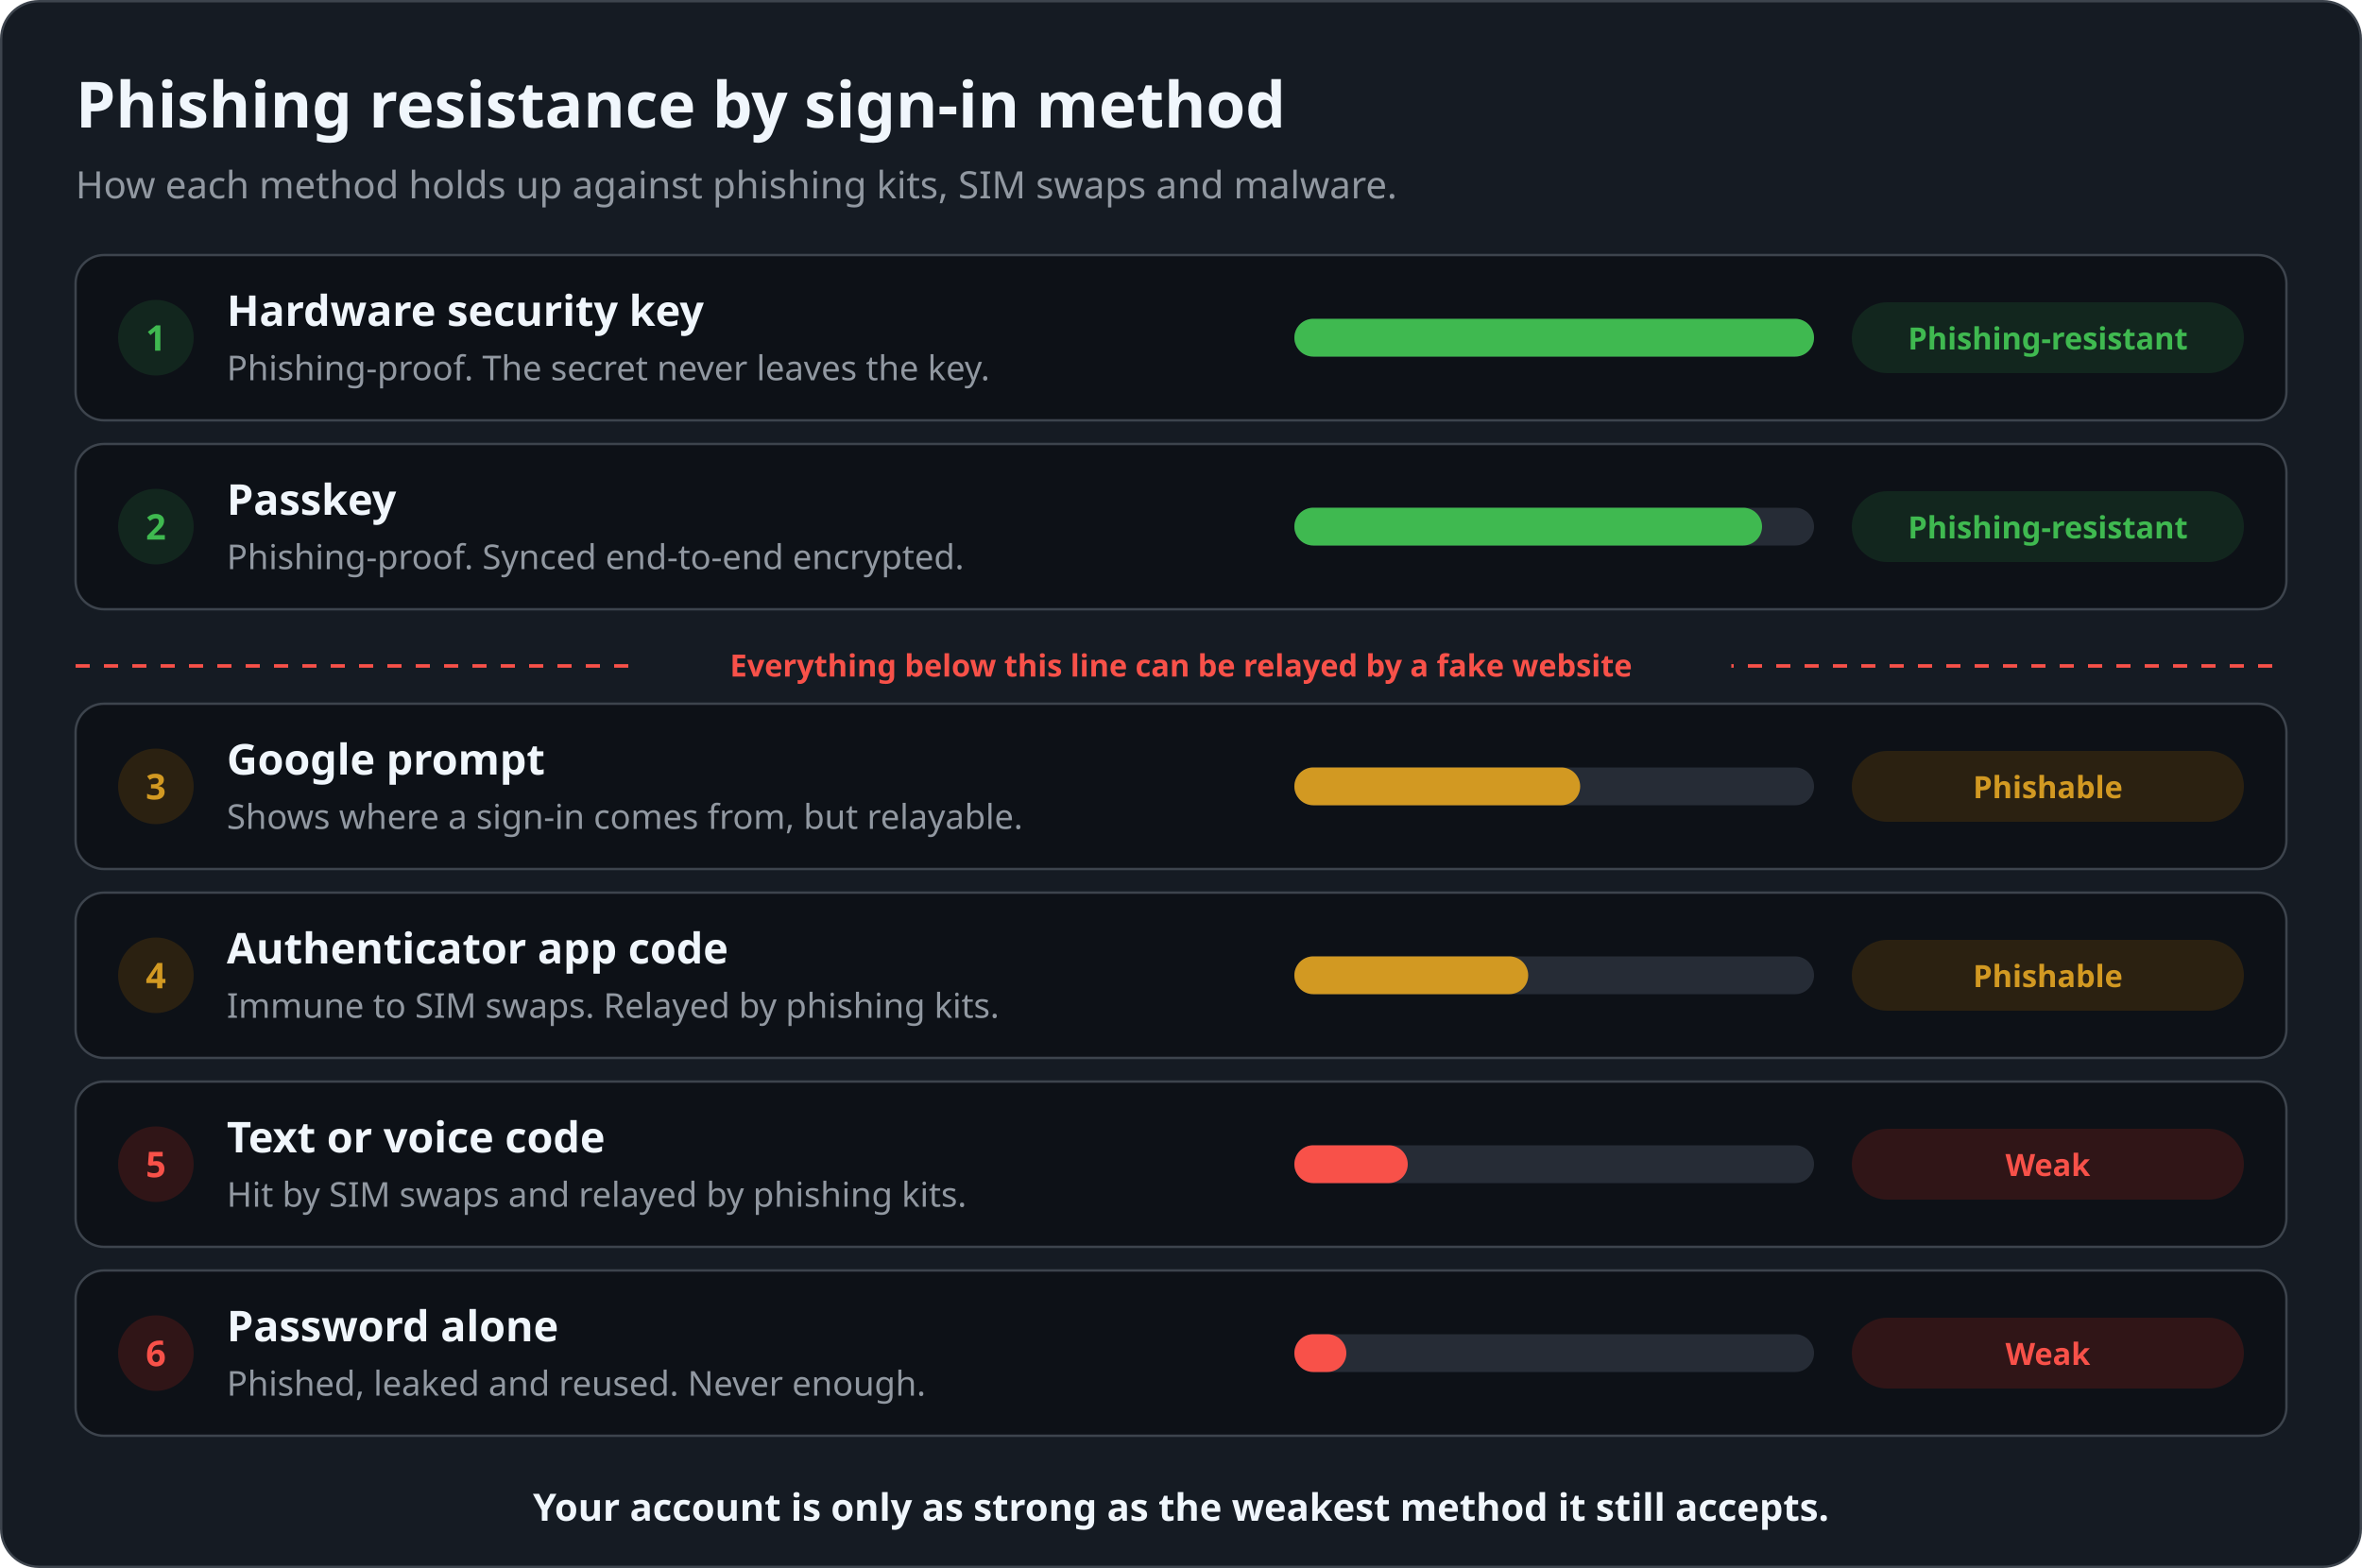
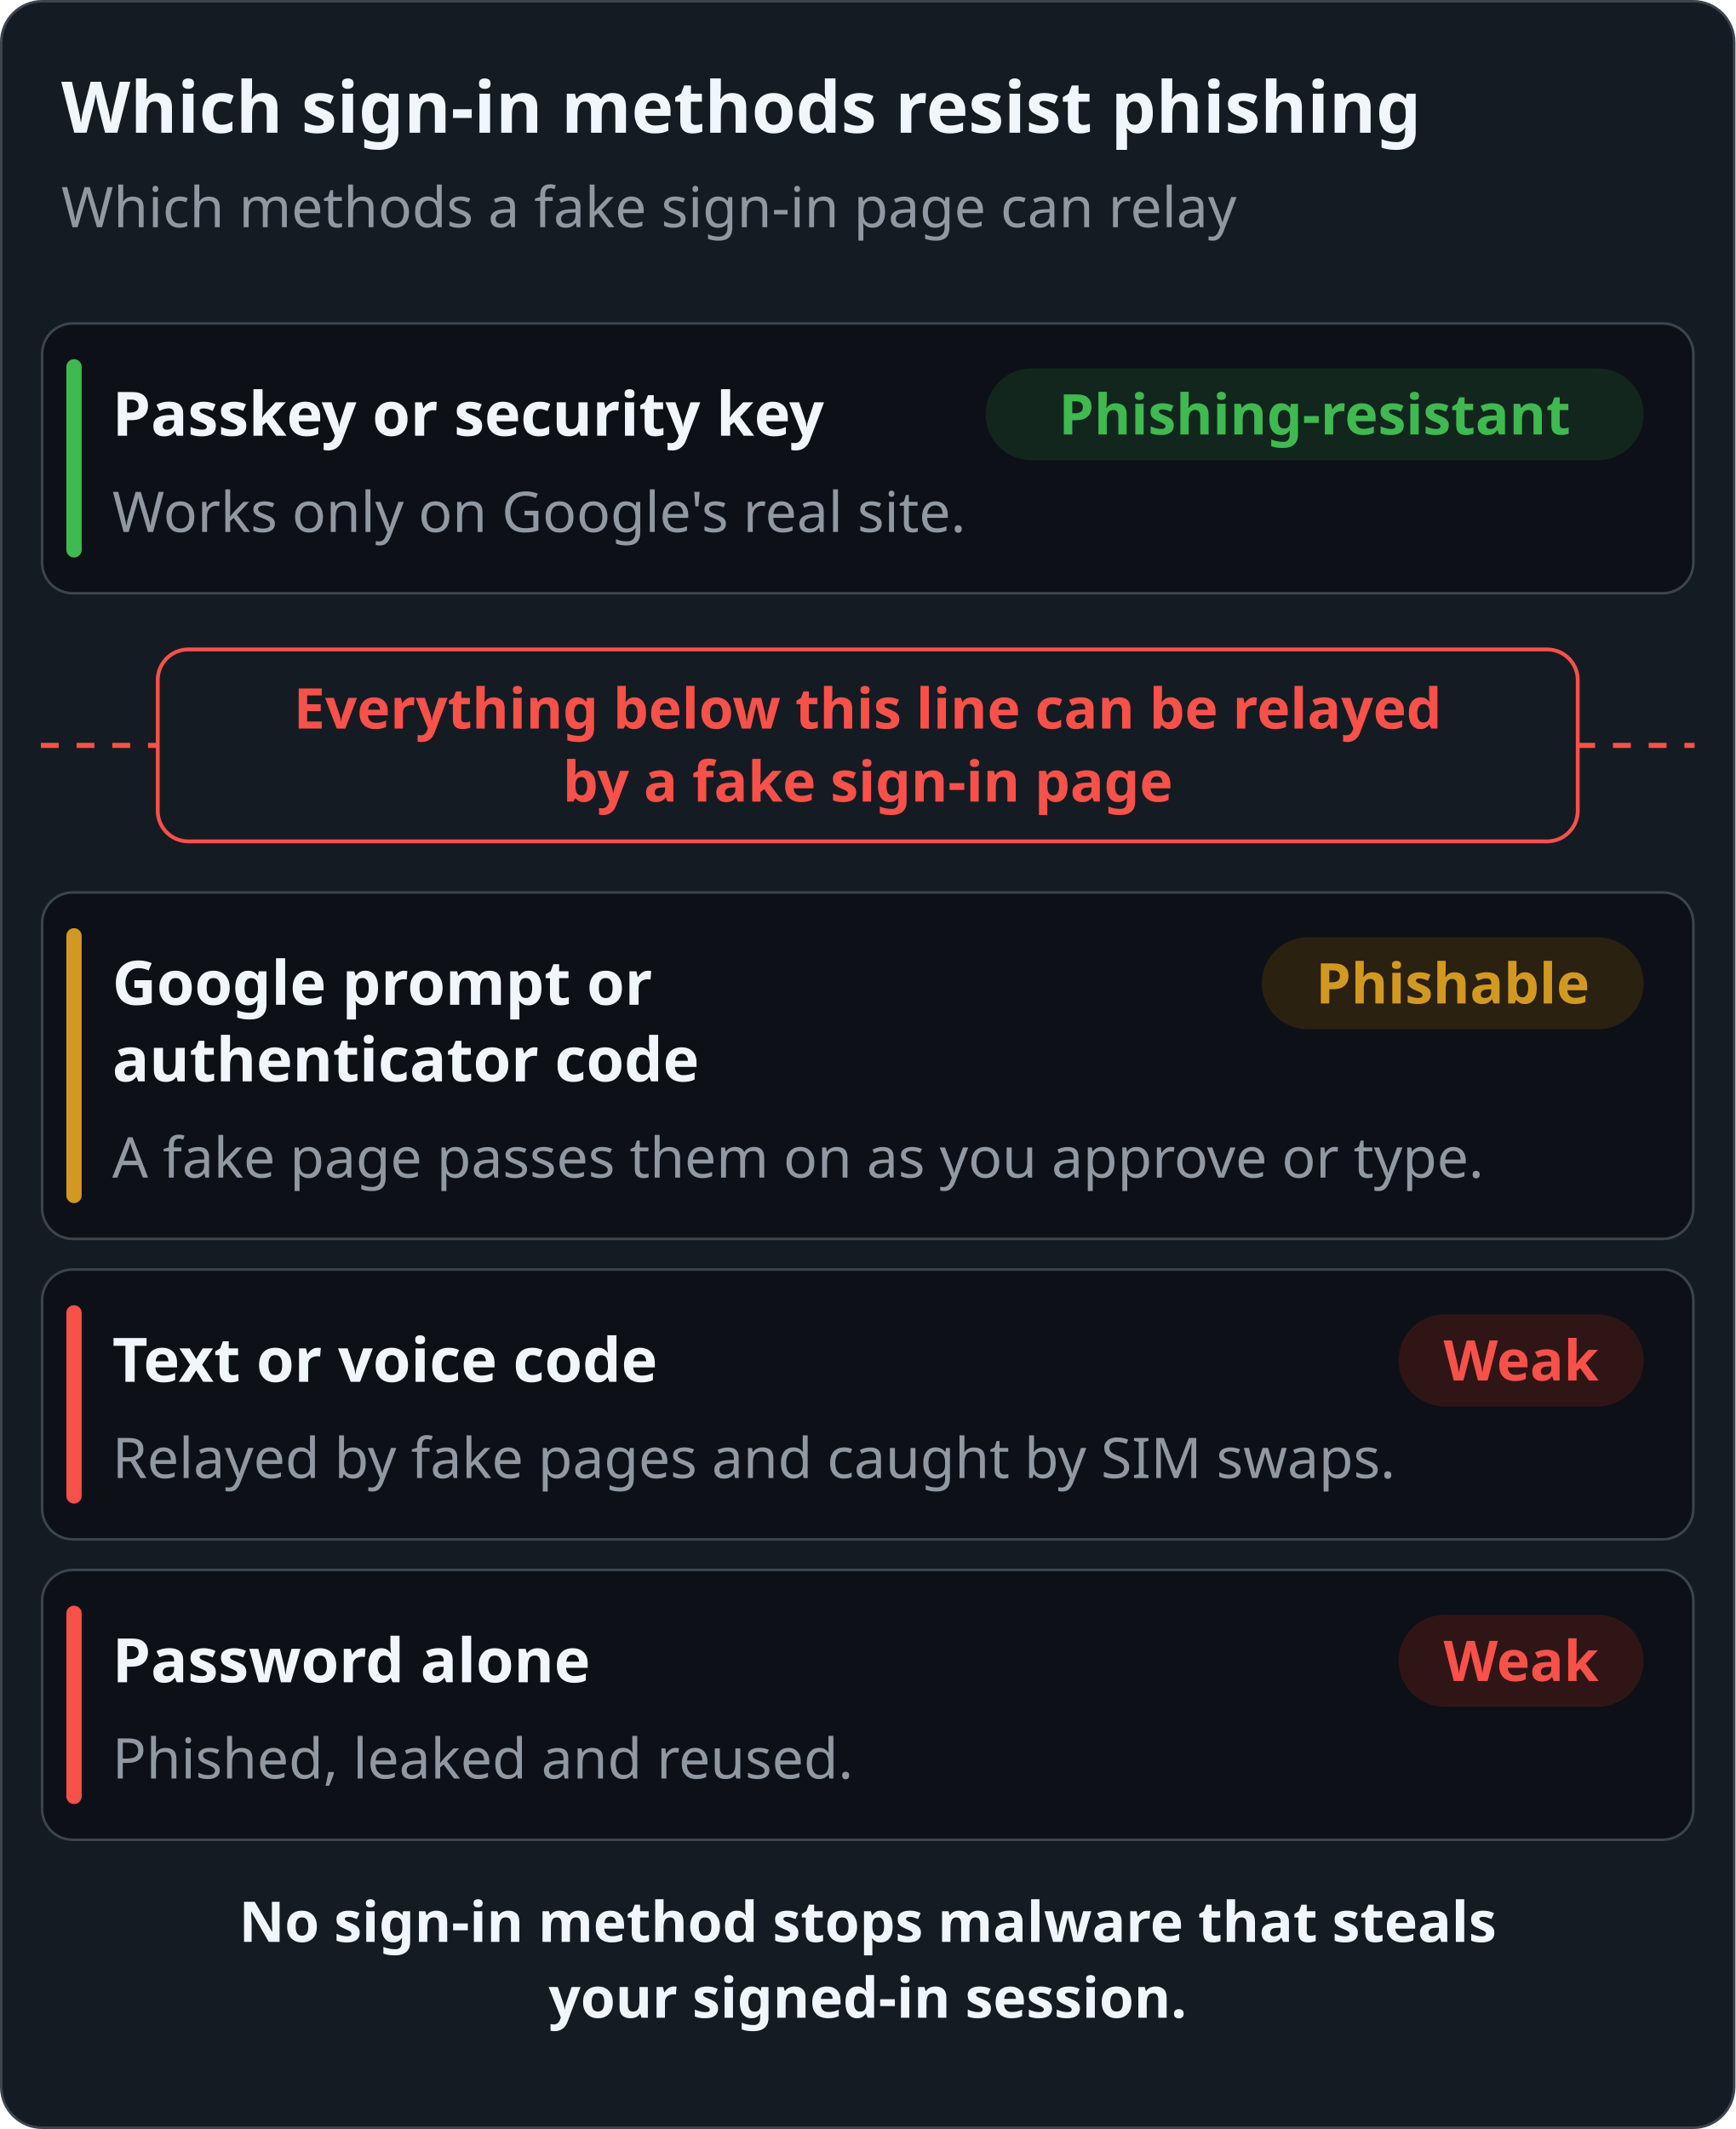
- <svg xmlns="http://www.w3.org/2000/svg" width="1000" height="664" viewBox="0 0 1000 664" role="img" aria-labelledby="t d">
+ <svg xmlns="http://www.w3.org/2000/svg" width="680" height="834" viewBox="0 0 680 834" role="img" aria-labelledby="t d">
  <style>text { font-family: -apple-system, BlinkMacSystemFont, 'Segoe UI', 'Noto Sans', Helvetica, Arial, sans-serif; }</style>
-   <rect x="0.5" y="0.5" width="999" height="663" rx="16" fill="#151b23" stroke="#3d444d" />
-   <text x="32" y="54" font-size="27" font-weight="700" fill="#f0f6fc" text-anchor="start">Phishing resistance by sign-in method</text>
-   <text x="32" y="84" font-size="16" font-weight="400" fill="#9198a1" text-anchor="start">How each method holds up against phishing kits, SIM swaps and malware.</text>
-   <rect x="32" y="108" width="936" height="70" rx="12" fill="#0d1117" stroke="#3d444d" />
-   <circle cx="66" cy="143.0" r="16" fill="#12261e" />
-   <text x="66" y="148.5" font-size="15" font-weight="700" fill="#3fb950" text-anchor="middle">1</text>
-   <text x="96" y="138" font-size="18" font-weight="700" fill="#f0f6fc" text-anchor="start">Hardware security key</text>
-   <text x="96" y="161" font-size="14.5" font-weight="400" fill="#9198a1" text-anchor="start">Phishing-proof. The secret never leaves the key.</text>
-   <rect x="548" y="135" width="220" height="16" rx="8" fill="#262c36" />
-   <rect x="548" y="135" width="220" height="16" rx="8" fill="#3fb950" />
-   <rect x="784" y="128" width="166" height="30" rx="15" fill="#12261e" />
-   <text x="867.0" y="148" font-size="13" font-weight="700" fill="#3fb950" text-anchor="middle">Phishing-resistant</text>
-   <rect x="32" y="188" width="936" height="70" rx="12" fill="#0d1117" stroke="#3d444d" />
-   <circle cx="66" cy="223.0" r="16" fill="#12261e" />
-   <text x="66" y="228.5" font-size="15" font-weight="700" fill="#3fb950" text-anchor="middle">2</text>
-   <text x="96" y="218" font-size="18" font-weight="700" fill="#f0f6fc" text-anchor="start">Passkey</text>
-   <text x="96" y="241" font-size="14.5" font-weight="400" fill="#9198a1" text-anchor="start">Phishing-proof. Synced end-to-end encrypted.</text>
-   <rect x="548" y="215" width="220" height="16" rx="8" fill="#262c36" />
-   <rect x="548" y="215" width="198" height="16" rx="8" fill="#3fb950" />
-   <rect x="784" y="208" width="166" height="30" rx="15" fill="#12261e" />
-   <text x="867.0" y="228" font-size="13" font-weight="700" fill="#3fb950" text-anchor="middle">Phishing-resistant</text>
-   <line x1="32" y1="282" x2="968" y2="282" stroke="#f85149" stroke-width="1.5" stroke-dasharray="6 6" />
-   <rect x="267.0" y="269" width="466" height="26" rx="13" fill="#151b23" />
-   <text x="500" y="286.5" font-size="13" font-weight="700" fill="#f85149" text-anchor="middle">Everything below this line can be relayed by a fake website</text>
-   <rect x="32" y="298" width="936" height="70" rx="12" fill="#0d1117" stroke="#3d444d" />
-   <circle cx="66" cy="333.0" r="16" fill="#2b2111" />
-   <text x="66" y="338.5" font-size="15" font-weight="700" fill="#d29922" text-anchor="middle">3</text>
-   <text x="96" y="328" font-size="18" font-weight="700" fill="#f0f6fc" text-anchor="start">Google prompt</text>
-   <text x="96" y="351" font-size="14.5" font-weight="400" fill="#9198a1" text-anchor="start">Shows where a sign-in comes from, but relayable.</text>
-   <rect x="548" y="325" width="220" height="16" rx="8" fill="#262c36" />
-   <rect x="548" y="325" width="121" height="16" rx="8" fill="#d29922" />
-   <rect x="784" y="318" width="166" height="30" rx="15" fill="#2b2111" />
-   <text x="867.0" y="338" font-size="13" font-weight="700" fill="#d29922" text-anchor="middle">Phishable</text>
-   <rect x="32" y="378" width="936" height="70" rx="12" fill="#0d1117" stroke="#3d444d" />
-   <circle cx="66" cy="413.0" r="16" fill="#2b2111" />
-   <text x="66" y="418.5" font-size="15" font-weight="700" fill="#d29922" text-anchor="middle">4</text>
-   <text x="96" y="408" font-size="18" font-weight="700" fill="#f0f6fc" text-anchor="start">Authenticator app code</text>
-   <text x="96" y="431" font-size="14.5" font-weight="400" fill="#9198a1" text-anchor="start">Immune to SIM swaps. Relayed by phishing kits.</text>
-   <rect x="548" y="405" width="220" height="16" rx="8" fill="#262c36" />
-   <rect x="548" y="405" width="99" height="16" rx="8" fill="#d29922" />
-   <rect x="784" y="398" width="166" height="30" rx="15" fill="#2b2111" />
-   <text x="867.0" y="418" font-size="13" font-weight="700" fill="#d29922" text-anchor="middle">Phishable</text>
-   <rect x="32" y="458" width="936" height="70" rx="12" fill="#0d1117" stroke="#3d444d" />
-   <circle cx="66" cy="493.0" r="16" fill="#301517" />
-   <text x="66" y="498.5" font-size="15" font-weight="700" fill="#f85149" text-anchor="middle">5</text>
-   <text x="96" y="488" font-size="18" font-weight="700" fill="#f0f6fc" text-anchor="start">Text or voice code</text>
-   <text x="96" y="511" font-size="14.5" font-weight="400" fill="#9198a1" text-anchor="start">Hit by SIM swaps and relayed by phishing kits.</text>
-   <rect x="548" y="485" width="220" height="16" rx="8" fill="#262c36" />
-   <rect x="548" y="485" width="48" height="16" rx="8" fill="#f85149" />
-   <rect x="784" y="478" width="166" height="30" rx="15" fill="#301517" />
-   <text x="867.0" y="498" font-size="13" font-weight="700" fill="#f85149" text-anchor="middle">Weak</text>
-   <rect x="32" y="538" width="936" height="70" rx="12" fill="#0d1117" stroke="#3d444d" />
-   <circle cx="66" cy="573.0" r="16" fill="#301517" />
-   <text x="66" y="578.5" font-size="15" font-weight="700" fill="#f85149" text-anchor="middle">6</text>
-   <text x="96" y="568" font-size="18" font-weight="700" fill="#f0f6fc" text-anchor="start">Password alone</text>
-   <text x="96" y="591" font-size="14.5" font-weight="400" fill="#9198a1" text-anchor="start">Phished, leaked and reused. Never enough.</text>
-   <rect x="548" y="565" width="220" height="16" rx="8" fill="#262c36" />
-   <rect x="548" y="565" width="22" height="16" rx="8" fill="#f85149" />
-   <rect x="784" y="558" width="166" height="30" rx="15" fill="#301517" />
-   <text x="867.0" y="578" font-size="13" font-weight="700" fill="#f85149" text-anchor="middle">Weak</text>
-   <text x="500" y="644" font-size="16" font-weight="700" fill="#f0f6fc" text-anchor="middle">Your account is only as strong as the weakest method it still accepts.</text>
+   <rect x="0.5" y="0.5" width="679" height="833" rx="16" fill="#151b23" stroke="#3d444d" />
+   <text x="24" y="52" font-size="28" font-weight="700" fill="#f0f6fc" text-anchor="start">Which sign-in methods resist phishing</text>
+   <text x="24" y="89.0" font-size="22" font-weight="400" fill="#9198a1" text-anchor="start">Which methods a fake sign-in page can relay</text>
+   <rect x="16.5" y="126.7" width="647" height="105.7" rx="12" fill="#0d1117" stroke="#3d444d" />
+   <rect x="26" y="140.7" width="6" height="77.7" rx="3" fill="#3fb950" />
+   <rect x="386.2" y="144.3" width="257.8" height="36" rx="18" fill="#12261e" />
+   <text x="515.1" y="170.2" font-size="22" font-weight="700" fill="#3fb950" text-anchor="middle">Phishing-resistant</text>
+   <text x="44" y="170.7" font-size="24" font-weight="700" fill="#f0f6fc" text-anchor="start">Passkey or security key</text>
+   <text x="44" y="208.4" font-size="22" font-weight="400" fill="#9198a1" text-anchor="start">Works only on Google's real site.</text>
+   <line x1="16" y1="292.0" x2="664" y2="292.0" stroke="#f85149" stroke-width="2" stroke-dasharray="7 7" />
+   <rect x="61.8" y="254.4" width="556.4" height="75.2" rx="12" fill="#151b23" stroke="#f85149" stroke-width="1.5" />
+   <text x="340.0" y="285.4" font-size="22" font-weight="700" fill="#f85149" text-anchor="middle">Everything below this line can be relayed</text>
+   <text x="340.0" y="314.0" font-size="22" font-weight="700" fill="#f85149" text-anchor="middle">by a fake sign-in page</text>
+   <rect x="16.5" y="349.6" width="647" height="135.7" rx="12" fill="#0d1117" stroke="#3d444d" />
+   <rect x="26" y="363.6" width="6" height="107.7" rx="3" fill="#d29922" />
+   <rect x="494.4" y="367.2" width="149.6" height="36" rx="18" fill="#2b2111" />
+   <text x="569.2" y="393.1" font-size="22" font-weight="700" fill="#d29922" text-anchor="middle">Phishable</text>
+   <text x="44" y="393.6" font-size="24" font-weight="700" fill="#f0f6fc" text-anchor="start">Google prompt or</text>
+   <text x="44" y="423.6" font-size="24" font-weight="700" fill="#f0f6fc" text-anchor="start">authenticator code</text>
+   <text x="44" y="461.3" font-size="22" font-weight="400" fill="#9198a1" text-anchor="start">A fake page passes them on as you approve or type.</text>
+   <rect x="16.5" y="497.3" width="647" height="105.7" rx="12" fill="#0d1117" stroke="#3d444d" />
+   <rect x="26" y="511.3" width="6" height="77.7" rx="3" fill="#f85149" />
+   <rect x="548.0" y="514.9" width="96.0" height="36" rx="18" fill="#301517" />
+   <text x="596.0" y="540.8" font-size="22" font-weight="700" fill="#f85149" text-anchor="middle">Weak</text>
+   <text x="44" y="541.3" font-size="24" font-weight="700" fill="#f0f6fc" text-anchor="start">Text or voice code</text>
+   <text x="44" y="579.0" font-size="22" font-weight="400" fill="#9198a1" text-anchor="start">Relayed by fake pages and caught by SIM swaps.</text>
+   <rect x="16.5" y="615.0" width="647" height="105.7" rx="12" fill="#0d1117" stroke="#3d444d" />
+   <rect x="26" y="629.0" width="6" height="77.7" rx="3" fill="#f85149" />
+   <rect x="548.0" y="632.6" width="96.0" height="36" rx="18" fill="#301517" />
+   <text x="596.0" y="658.5" font-size="22" font-weight="700" fill="#f85149" text-anchor="middle">Weak</text>
+   <text x="44" y="659.0" font-size="24" font-weight="700" fill="#f0f6fc" text-anchor="start">Password alone</text>
+   <text x="44" y="696.7" font-size="22" font-weight="400" fill="#9198a1" text-anchor="start">Phished, leaked and reused.</text>
+   <text x="340.0" y="760.7" font-size="22" font-weight="700" fill="#f0f6fc" text-anchor="middle">No sign-in method stops malware that steals</text>
+   <text x="340.0" y="790.4" font-size="22" font-weight="700" fill="#f0f6fc" text-anchor="middle">your signed-in session.</text>
</svg>
